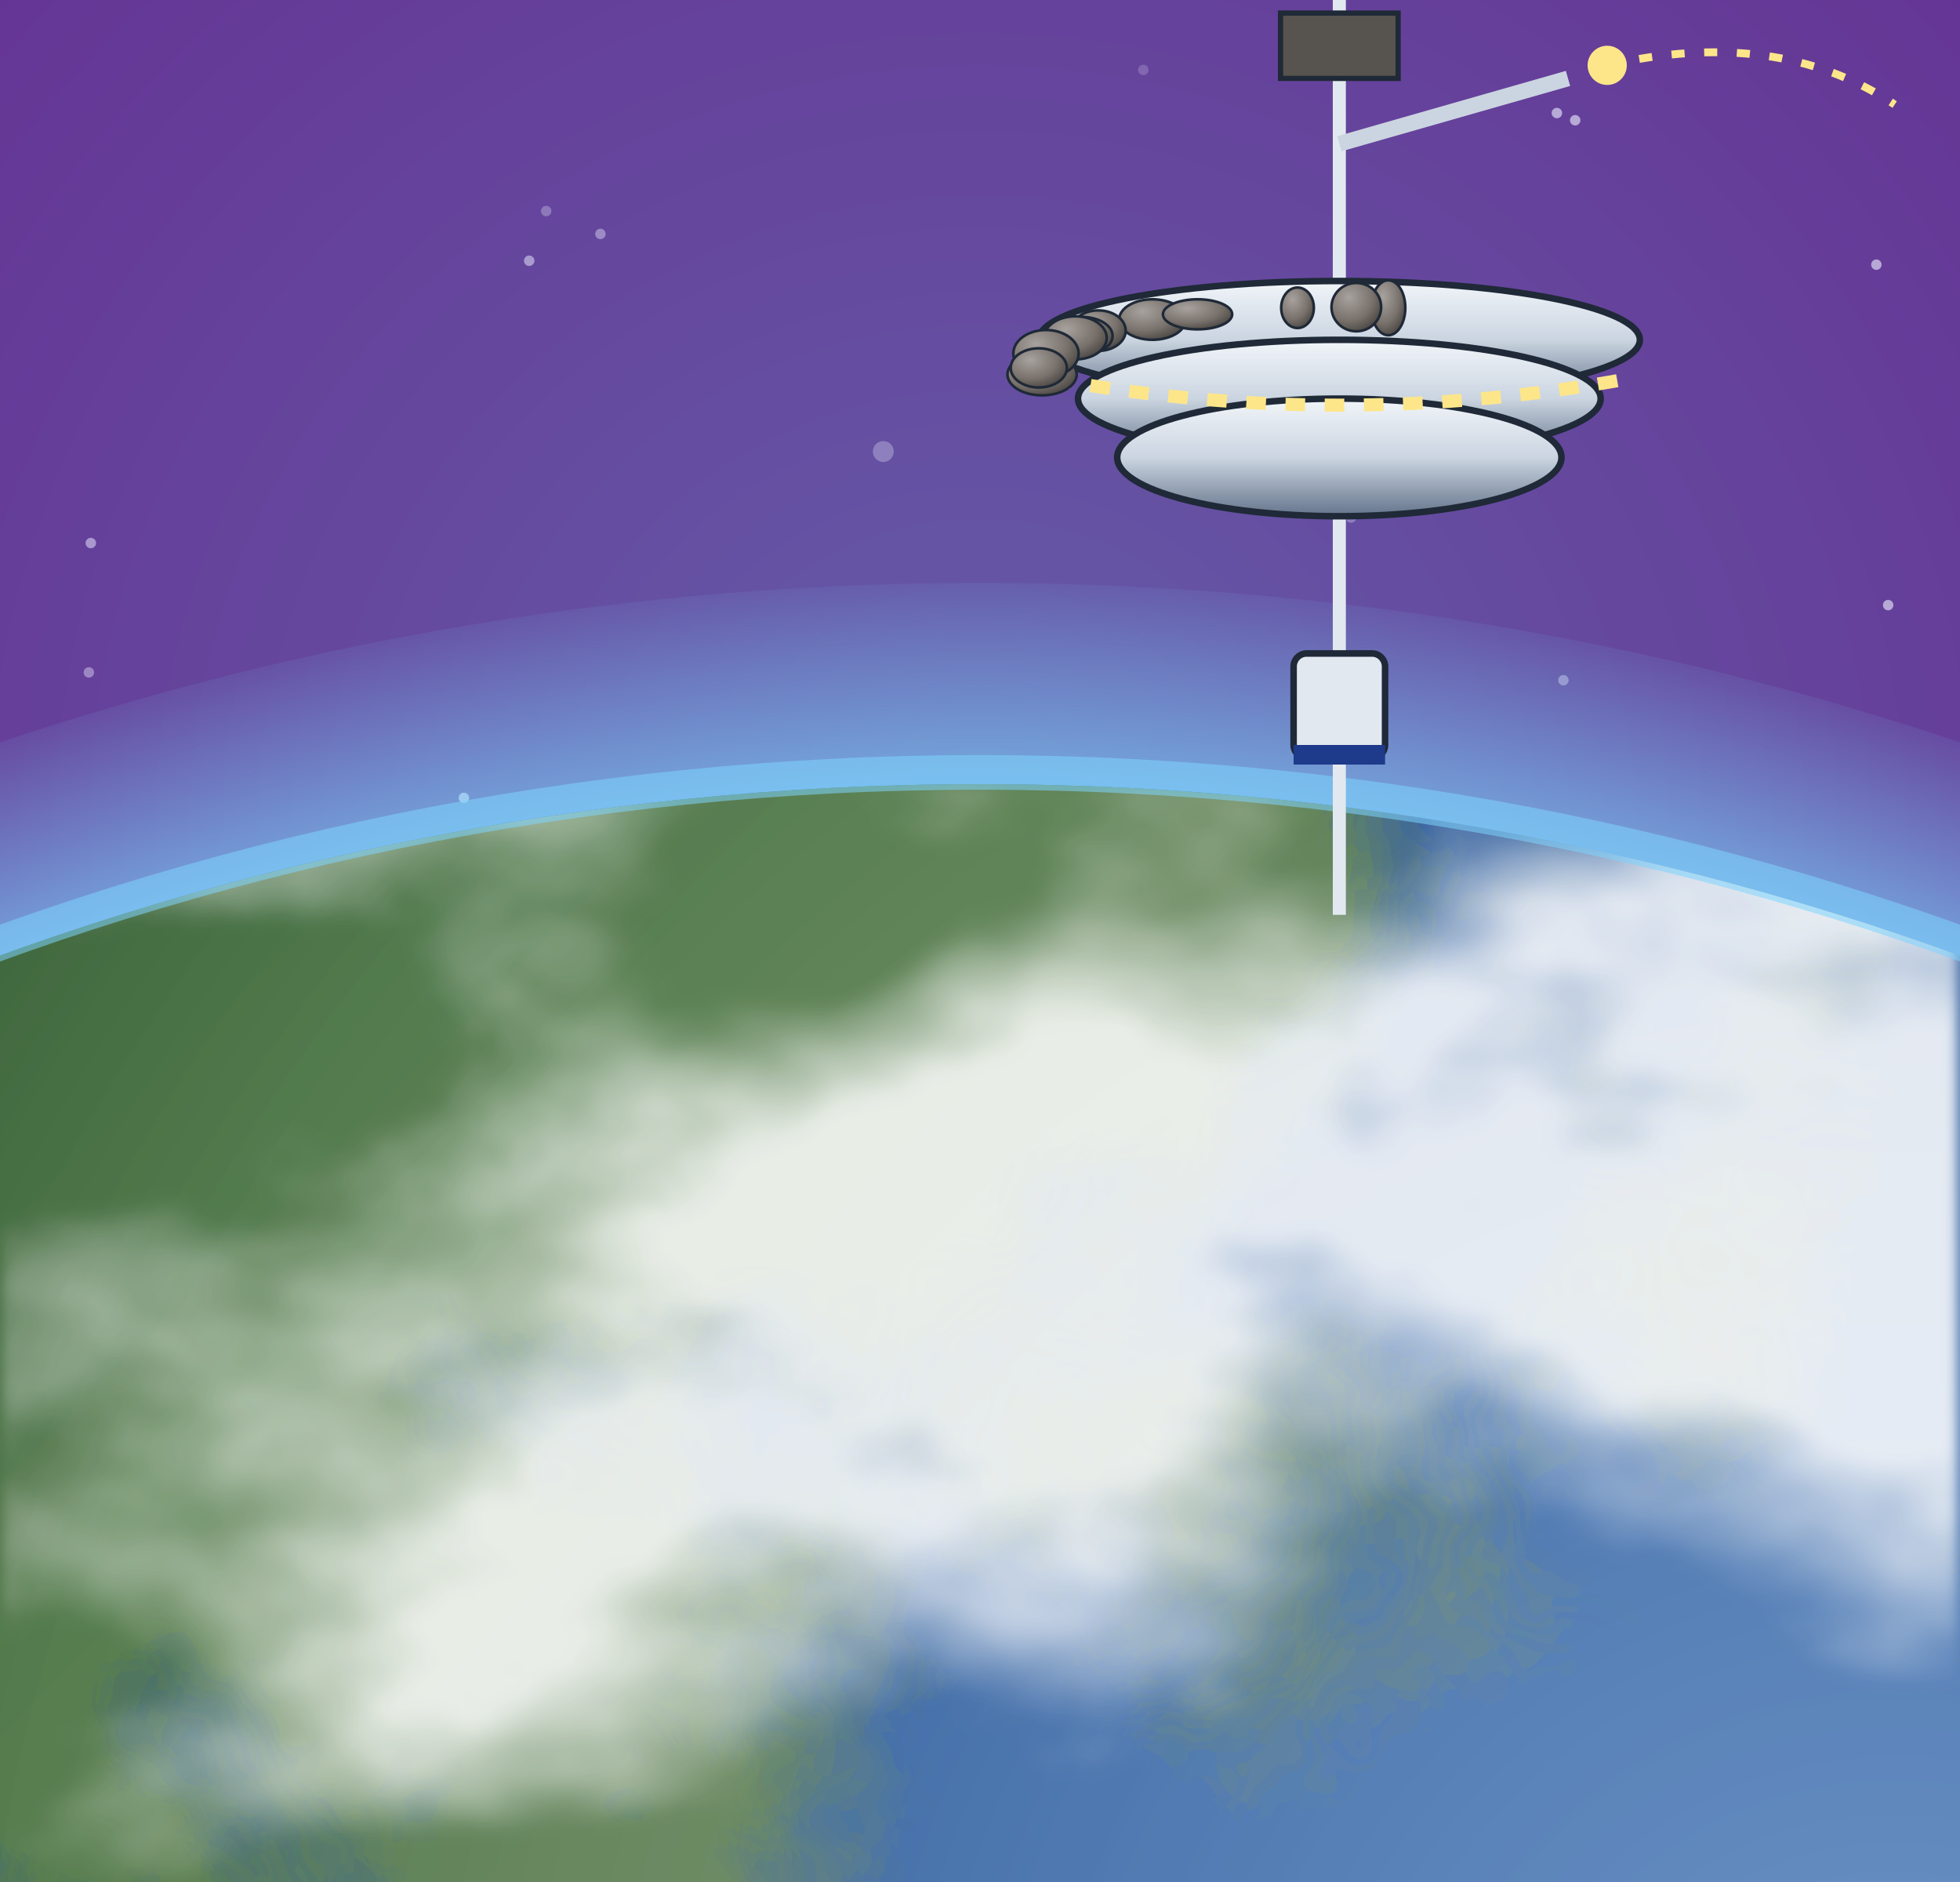
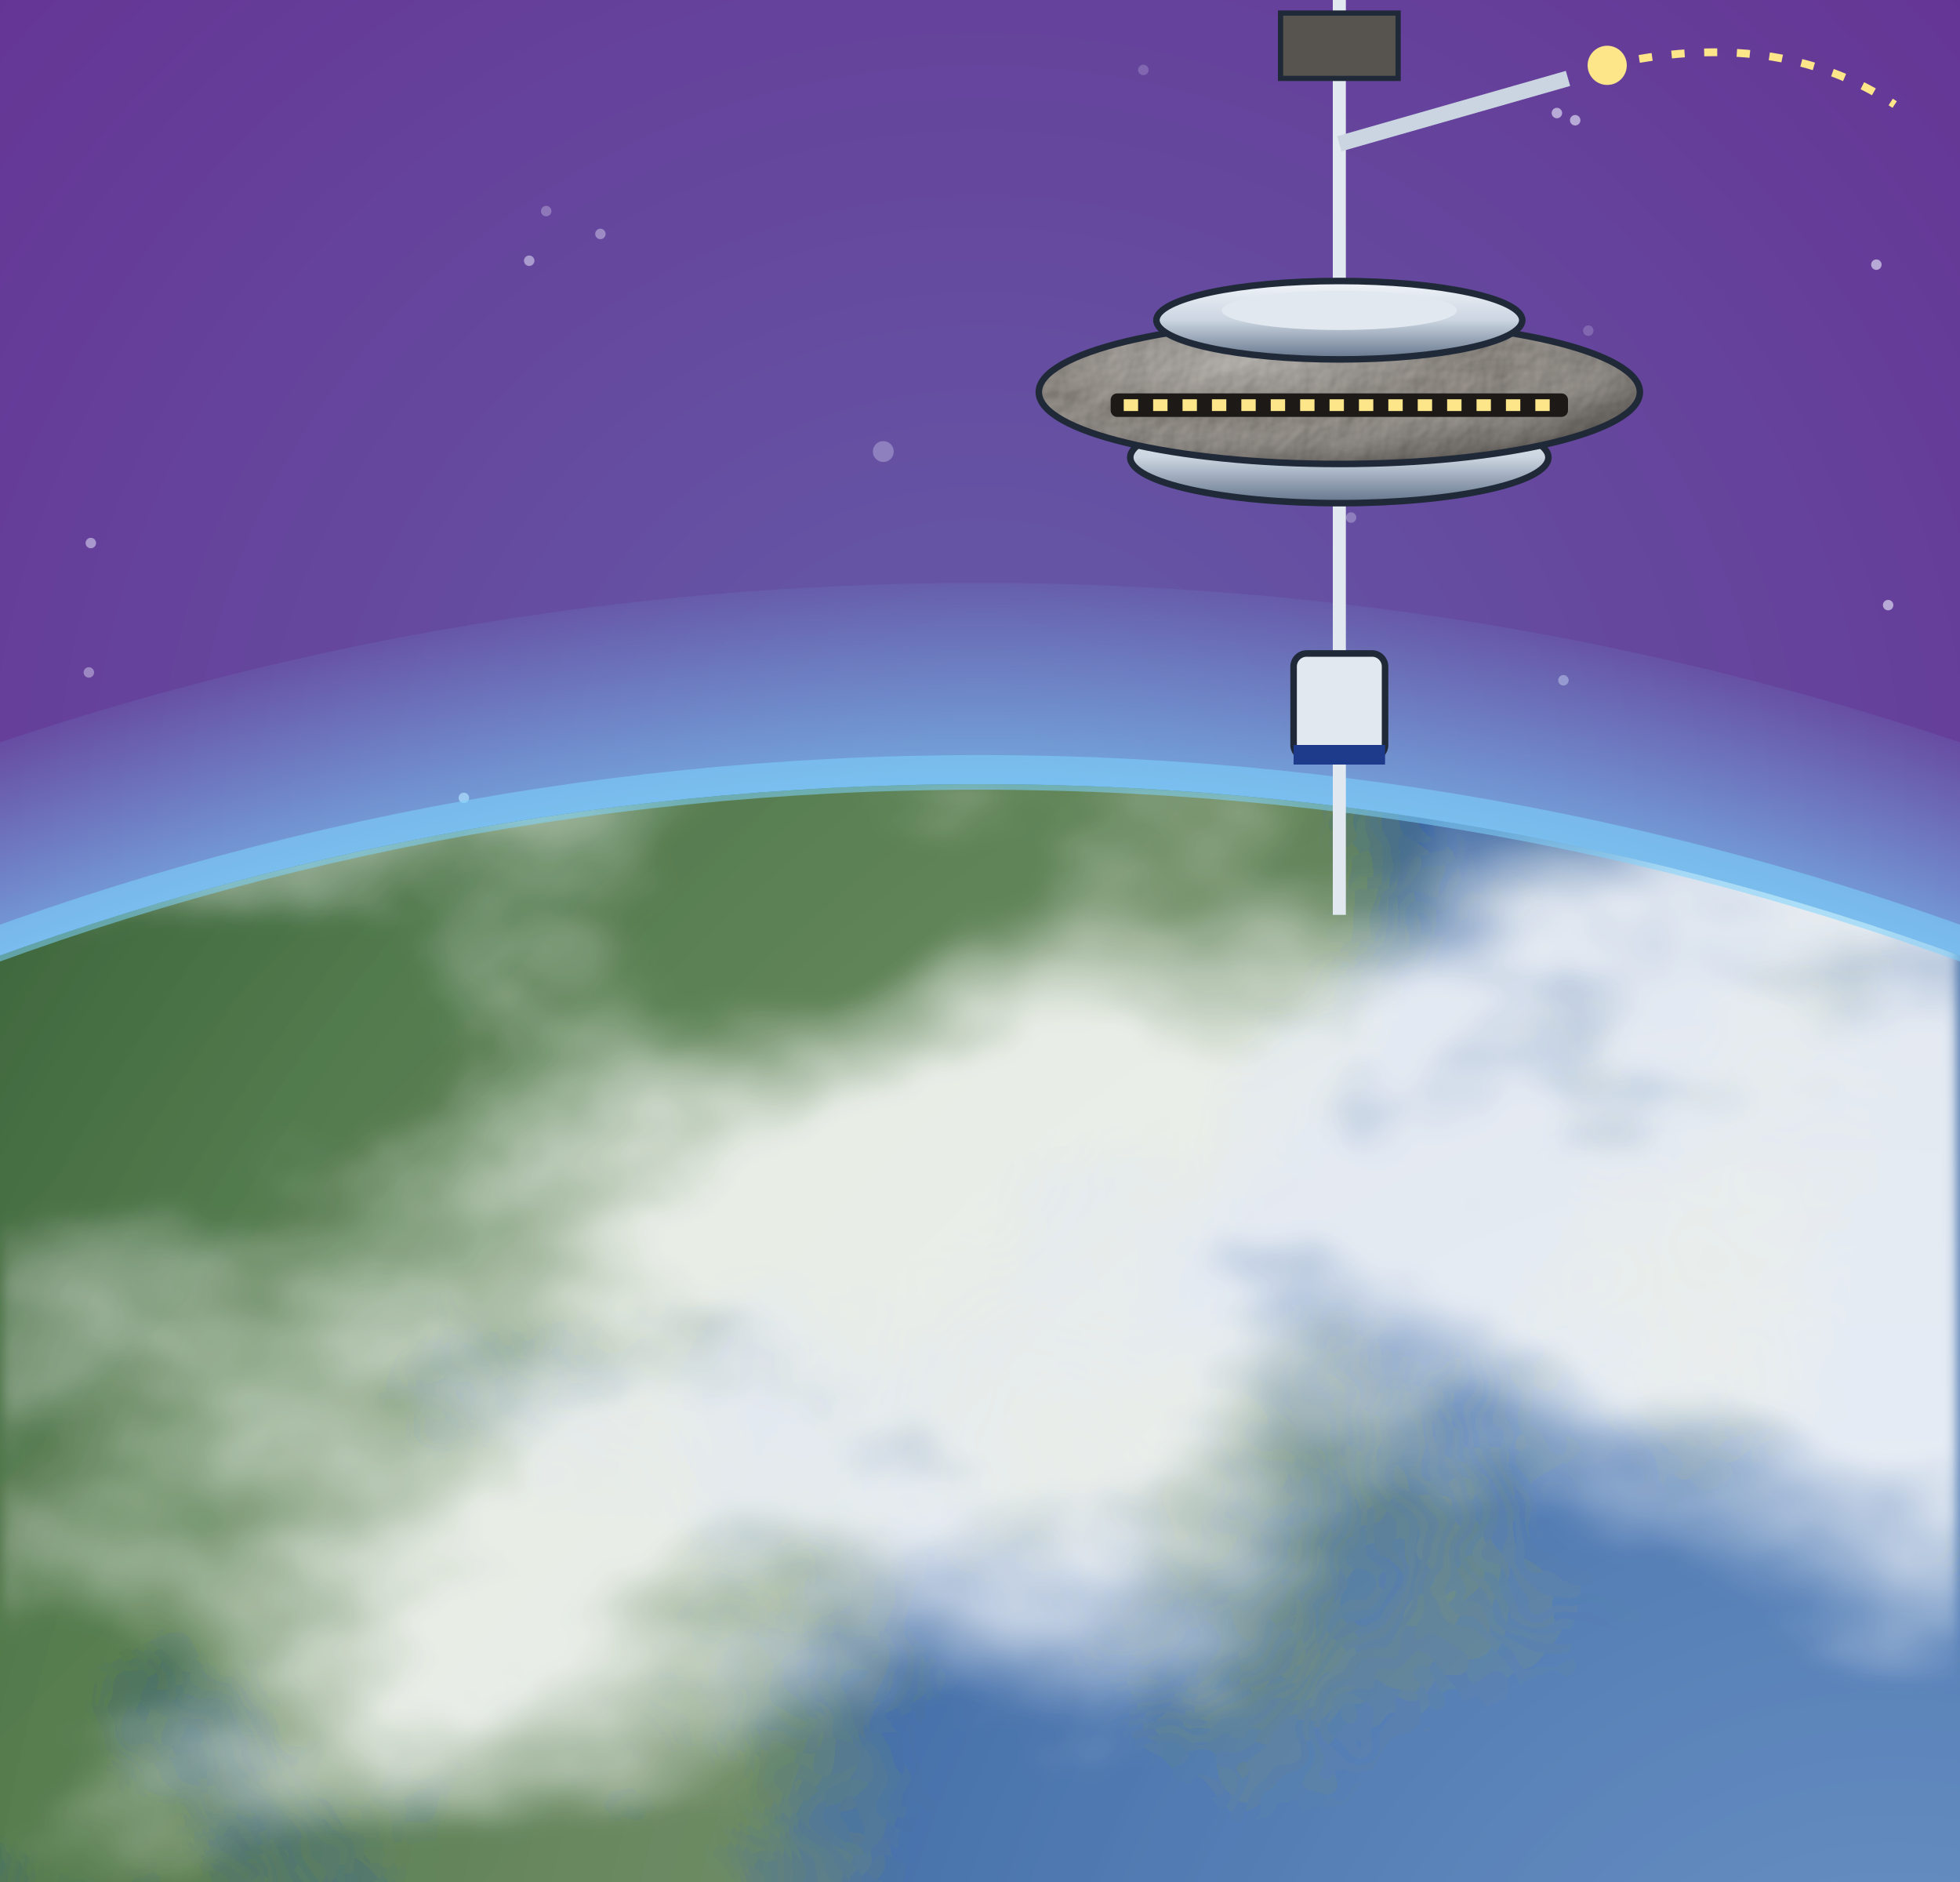
<svg xmlns="http://www.w3.org/2000/svg" viewBox="0 0 300 288" width="300" height="288">
  <defs>
    <filter id="glow" x="-50%" y="-50%" width="200%" height="200%">
      <feGaussianBlur stdDeviation="4" result="b" />
      <feMerge>
        <feMergeNode in="b" />
        <feMergeNode in="SourceGraphic" />
      </feMerge>
    </filter>
    <filter id="soft" x="-50%" y="-50%" width="200%" height="200%">
      <feGaussianBlur stdDeviation="9" />
    </filter>
    <radialGradient id="pw" cx="50%" cy="44%" r="80%">
      <stop offset="0%" stop-color="#655ca8" />
      <stop offset="100%" stop-color="#652d91" />
    </radialGradient>
    <radialGradient id="shd" cx="35%" cy="30%" r="80%">
      <stop offset="0" stop-color="#a8a29e" stop-opacity="1" />
      <stop offset="0.6" stop-color="#78716c" stop-opacity="1" />
      <stop offset="1" stop-color="#44403c" stop-opacity="1" />
    </radialGradient>
    <linearGradient id="hul" x1="0" y1="0" x2="0" y2="1">
      <stop offset="0" stop-color="#f1f5f9" stop-opacity="1" />
      <stop offset="0.5" stop-color="#cbd5e1" stop-opacity="1" />
      <stop offset="1" stop-color="#64748b" stop-opacity="1" />
+     </linearGradient>
+     <filter id="rgl" x="-5%" y="-5%" width="110%" height="110%" color-interpolation-filters="sRGB">
+       <feTurbulence type="fractalNoise" baseFrequency="0.12" numOctaves="4" seed="7" result="n" />
+       <feDiffuseLighting in="n" surfaceScale="3.2" diffuseConstant="1.1" lighting-color="#ffffff" result="lit">
+         <feDistantLight azimuth="225" elevation="52" />
+       </feDiffuseLighting>
+       <feComposite in="lit" in2="SourceAlpha" operator="in" result="litc" />
+       <feBlend in="SourceGraphic" in2="litc" mode="multiply" />
+     </filter>
+     <radialGradient id="vol" cx="34%" cy="28%" r="80%">
+       <stop offset="0" stop-color="#fff" stop-opacity="0.32" />
+       <stop offset="0.5" stop-color="#fff" stop-opacity="0" />
+       <stop offset="1" stop-color="#0c0a09" stop-opacity="0.45" />
+     </radialGradient>
+     <linearGradient id="volL" x1="0" y1="0" x2="0" y2="1">
+       <stop offset="0" stop-color="#fff" stop-opacity="0.28" />
+       <stop offset="0.5" stop-color="#fff" stop-opacity="0" />
+       <stop offset="1" stop-color="#0c0a09" stop-opacity="0.4" />
    </linearGradient>
    <linearGradient id="shHull" x1="0" y1="0" x2="1" y2="0">
      <stop offset="0" stop-color="#e3e7ee" stop-opacity="1" />
      <stop offset="0.45" stop-color="#9aa3b2" stop-opacity="1" />
      <stop offset="1" stop-color="#3b424f" stop-opacity="1" />
    </linearGradient>
    <radialGradient id="shTank" cx="35%" cy="35%" r="70%">
      <stop offset="0" stop-color="#f4f6fa" stop-opacity="1" />
      <stop offset="0.55" stop-color="#a7b0be" stop-opacity="1" />
      <stop offset="1" stop-color="#4b5260" stop-opacity="1" />
    </radialGradient>
    <linearGradient id="shRad" x1="0" y1="0" x2="0" y2="1">
      <stop offset="0" stop-color="#3a4252" stop-opacity="1" />
      <stop offset="1" stop-color="#262c38" stop-opacity="1" />
    </linearGradient>
    <linearGradient id="shPv" x1="0" y1="0" x2="0" y2="1">
      <stop offset="0" stop-color="#1e3a8a" stop-opacity="1" />
      <stop offset="1" stop-color="#172554" stop-opacity="1" />
    </linearGradient>
  </defs>
  <rect width="300" height="288" fill="url(#pw)" />
  <circle cx="242.6" cy="228.2" r="1.6" fill="#eef0ff" opacity="0.3" />
  <circle cx="241.1" cy="18.4" r="0.8" fill="#eef0ff" opacity="0.6" />
  <circle cx="238.3" cy="17.3" r="0.8" fill="#eef0ff" opacity="0.6" />
  <circle cx="108.4" cy="189.2" r="0.8" fill="#eef0ff" opacity="0.6" />
  <circle cx="81" cy="39.9" r="0.8" fill="#eef0ff" opacity="0.5" />
  <circle cx="107.9" cy="216.5" r="0.8" fill="#eef0ff" opacity="0.4" />
  <circle cx="29.8" cy="267.5" r="0.8" fill="#eef0ff" opacity="0.3" />
  <circle cx="243.1" cy="50.6" r="0.8" fill="#eef0ff" opacity="0.2" />
  <circle cx="166.3" cy="181" r="1.6" fill="#eef0ff" opacity="0.5" />
  <circle cx="206.8" cy="79.2" r="0.8" fill="#eef0ff" opacity="0.3" />
  <circle cx="27.5" cy="242.7" r="0.8" fill="#eef0ff" opacity="0.7" />
  <circle cx="13.6" cy="102.9" r="0.8" fill="#eef0ff" opacity="0.4" />
  <circle cx="239.3" cy="104.1" r="0.8" fill="#eef0ff" opacity="0.4" />
  <circle cx="234.1" cy="232.2" r="0.8" fill="#eef0ff" opacity="0.6" />
  <circle cx="149.9" cy="174.1" r="1.6" fill="#eef0ff" opacity="0.3" />
  <circle cx="27.4" cy="246.5" r="1.6" fill="#eef0ff" opacity="0.4" />
  <circle cx="162.9" cy="211" r="0.8" fill="#eef0ff" opacity="0.5" />
  <circle cx="175" cy="10.7" r="0.8" fill="#eef0ff" opacity="0.2" />
  <circle cx="71" cy="122.1" r="0.8" fill="#eef0ff" opacity="0.7" />
  <circle cx="13.9" cy="83.1" r="0.8" fill="#eef0ff" opacity="0.5" />
  <circle cx="289" cy="92.6" r="0.8" fill="#eef0ff" opacity="0.6" />
  <circle cx="270.2" cy="211.1" r="0.8" fill="#eef0ff" opacity="0.5" />
  <circle cx="287.2" cy="40.5" r="0.8" fill="#eef0ff" opacity="0.6" />
  <circle cx="91.9" cy="35.8" r="0.8" fill="#eef0ff" opacity="0.4" />
  <circle cx="224.9" cy="129.4" r="0.8" fill="#eef0ff" opacity="0.3" />
  <circle cx="282.7" cy="275.3" r="0.8" fill="#eef0ff" opacity="0.6" />
  <circle cx="83.6" cy="32.3" r="0.8" fill="#eef0ff" opacity="0.3" />
  <circle cx="135.2" cy="69.1" r="1.6" fill="#eef0ff" opacity="0.3" />
  <circle cx="200.4" cy="115.4" r="0.8" fill="#eef0ff" opacity="0.3" />
  <circle cx="164.3" cy="274.2" r="1.6" fill="#eef0ff" opacity="0.7" />
  <defs>
    <clipPath id="esc">
      <circle cx="150" cy="560" r="440" />
    </clipPath>
    <radialGradient id="ess" cx="66%" cy="24.4%" r="75%">
      <stop offset="0" stop-color="#1e5aa8" />
      <stop offset="1" stop-color="#0b2a5c" />
    </radialGradient>
    <filter id="esl" x="0" y="0" width="100%" height="100%">
      <feTurbulence type="fractalNoise" baseFrequency="0.003" numOctaves="7" seed="4" />
      <feColorMatrix type="matrix" values="0 0 0 0 0  0 0 0 0 0  0 0 0 0 0  14 0 0 0 -7.3" />
      <feComposite in="SourceGraphic" operator="in" />
    </filter>
    <filter id="esk" x="0" y="0" width="100%" height="100%">
      <feTurbulence type="fractalNoise" baseFrequency="0.005 0.008" numOctaves="6" seed="11" />
      <feColorMatrix type="matrix" values="0 0 0 0 1  0 0 0 0 1  0 0 0 0 1  5 0 0 0 -2.5" />
      <feGaussianBlur stdDeviation="1.2" />
    </filter>
    <linearGradient id="eslg" x1="0" y1="0" x2="1" y2="1">
      <stop offset="0" stop-color="#2f6b3a" />
      <stop offset="1" stop-color="#8a7a4a" />
    </linearGradient>
    <radialGradient id="esn" cx="66%" cy="24.4%" r="95%">
      <stop offset="0.35" stop-color="#000" stop-opacity="0" />
      <stop offset="0.72" stop-color="#020617" stop-opacity="0.55" />
      <stop offset="1" stop-color="#000" stop-opacity="0.92" />
    </radialGradient>
    <radialGradient id="esh" cx="66%" cy="24.4%" r="45%">
      <stop offset="0" stop-color="#fff" stop-opacity="0.35" />
      <stop offset="1" stop-color="#fff" stop-opacity="0" />
    </radialGradient>
    <radialGradient id="esa" cx="50%" cy="50%" r="50%">
      <stop offset="0.9" stop-color="#7dd3fc" stop-opacity="0.9" />
      <stop offset="1" stop-color="#7dd3fc" stop-opacity="0" />
    </radialGradient>
  </defs>
  <circle cx="150" cy="560" r="470.8" fill="url(#esa)" />
  <g clip-path="url(#esc)">
    <circle cx="150" cy="560" r="440" fill="url(#ess)" />
    <rect x="-290" y="120" width="880" height="880" fill="url(#eslg)" filter="url(#esl)" />
    <rect x="-290" y="120" width="880" height="880" fill="#fff" filter="url(#esk)" opacity="0.85" />
    <circle cx="150" cy="560" r="440" fill="url(#esh)" />
    <circle cx="150" cy="560" r="440" fill="url(#esn)" />
  </g>
  <circle cx="150" cy="560" r="441.8" fill="none" stroke="#7dd3fc" stroke-width="5.3" stroke-opacity="0.55" />
  <line x1="205" y1="0" x2="205" y2="140" stroke="#e2e8f0" stroke-width="2" />
  <rect x="196" y="2" width="18" height="10" fill="#57534e" stroke="#1f2937" stroke-width="0.8" />
-   <ellipse cx="205" cy="52" rx="46" ry="9" fill="url(#hul)" stroke="#1f2937" stroke-width="1" />
-   <ellipse cx="205" cy="61" rx="40" ry="9" fill="url(#hul)" stroke="#1f2937" stroke-width="1" />
-   <ellipse cx="205" cy="70" rx="34" ry="9" fill="url(#hul)" stroke="#1f2937" stroke-width="1" />
-   <path d="M161,58 Q205,66 249,58" stroke="#fde68a" stroke-width="2" stroke-dasharray="3 3" fill="none" />
-   <ellipse cx="176.4" cy="48.9" rx="5.1" ry="3.1" fill="url(#shd)" stroke="#1f2937" stroke-width="0.4" />
-   <ellipse cx="212.5" cy="47.1" rx="2.6" ry="4.2" fill="url(#shd)" stroke="#1f2937" stroke-width="0.4" />
-   <ellipse cx="159.4" cy="57.1" rx="4.9" ry="3.1" fill="url(#shd)" stroke="#1f2937" stroke-width="0.4" />
-   <ellipse cx="168.1" cy="50.6" rx="4.2" ry="3.1" fill="url(#shd)" stroke="#1f2937" stroke-width="0.4" />
-   <ellipse cx="165.6" cy="51.4" rx="4.7" ry="2.9" fill="url(#shd)" stroke="#1f2937" stroke-width="0.4" />
-   <ellipse cx="164.6" cy="51.7" rx="4.8" ry="3.3" fill="url(#shd)" stroke="#1f2937" stroke-width="0.4" />
-   <ellipse cx="198.6" cy="47.1" rx="2.5" ry="3.1" fill="url(#shd)" stroke="#1f2937" stroke-width="0.4" />
-   <ellipse cx="159.5" cy="57.3" rx="5.3" ry="3.2" fill="url(#shd)" stroke="#1f2937" stroke-width="0.4" />
-   <ellipse cx="183.3" cy="48.1" rx="5.3" ry="2.3" fill="url(#shd)" stroke="#1f2937" stroke-width="0.4" />
-   <ellipse cx="207.6" cy="47" rx="3.8" ry="3.7" fill="url(#shd)" stroke="#1f2937" stroke-width="0.4" />
-   <ellipse cx="160.1" cy="54.1" rx="5" ry="3.6" fill="url(#shd)" stroke="#1f2937" stroke-width="0.4" />
-   <ellipse cx="159" cy="56.3" rx="4.3" ry="3" fill="url(#shd)" stroke="#1f2937" stroke-width="0.4" />
+   <ellipse cx="205" cy="70" rx="32" ry="7" fill="url(#hul)" stroke="#1f2937" stroke-width="1" />
+   <ellipse cx="205" cy="60" rx="46" ry="11" fill="#9a948d" filter="url(#rgl)" />
+   <ellipse cx="205" cy="60" rx="46" ry="11" fill="url(#vol)" />
+   <ellipse cx="205" cy="60" rx="46" ry="11" fill="none" stroke="#1f2937" stroke-width="1" />
+   <rect x="170" y="60.2" width="70" height="3.6" rx="1" fill="#1c1917" />
+   <rect x="172" y="61.1" width="2.2" height="1.8" fill="#fde68a" />
+   <rect x="176.5" y="61.1" width="2.2" height="1.8" fill="#fde68a" />
+   <rect x="181" y="61.1" width="2.2" height="1.8" fill="#fde68a" />
+   <rect x="185.5" y="61.1" width="2.2" height="1.8" fill="#fde68a" />
+   <rect x="190" y="61.1" width="2.2" height="1.8" fill="#fde68a" />
+   <rect x="194.5" y="61.1" width="2.2" height="1.8" fill="#fde68a" />
+   <rect x="199" y="61.1" width="2.2" height="1.8" fill="#fde68a" />
+   <rect x="203.5" y="61.1" width="2.2" height="1.8" fill="#fde68a" />
+   <rect x="208" y="61.1" width="2.2" height="1.8" fill="#fde68a" />
+   <rect x="212.5" y="61.1" width="2.2" height="1.8" fill="#fde68a" />
+   <rect x="217" y="61.1" width="2.2" height="1.8" fill="#fde68a" />
+   <rect x="221.5" y="61.1" width="2.2" height="1.8" fill="#fde68a" />
+   <rect x="226" y="61.1" width="2.2" height="1.8" fill="#fde68a" />
+   <rect x="230.5" y="61.1" width="2.2" height="1.8" fill="#fde68a" />
+   <rect x="235" y="61.1" width="2.2" height="1.8" fill="#fde68a" />
+   <ellipse cx="205" cy="49" rx="28" ry="6" fill="url(#hul)" stroke="#1f2937" stroke-width="1" />
+   <ellipse cx="205" cy="47.5" rx="18" ry="3" fill="#e2e8f0" />
  <rect x="198" y="100" width="14" height="16" rx="2" fill="#e2e8f0" stroke="#1f2937" />
  <rect x="198" y="114" width="14" height="3" fill="#1e3a8a" />
  <line x1="205" y1="150" x2="205" y2="118" stroke="#fde047" stroke-width="3" opacity="0.8" filter="url(#glow)" />
  <line x1="205" y1="22" x2="240" y2="12" stroke="#cbd5e1" stroke-width="2.4" />
  <circle cx="246" cy="10" r="3" fill="#fde68a" />
  <path d="M246,10 Q272,4 290,16" stroke="#fde68a" stroke-width="1.2" stroke-dasharray="2 3" fill="none" />
</svg>
